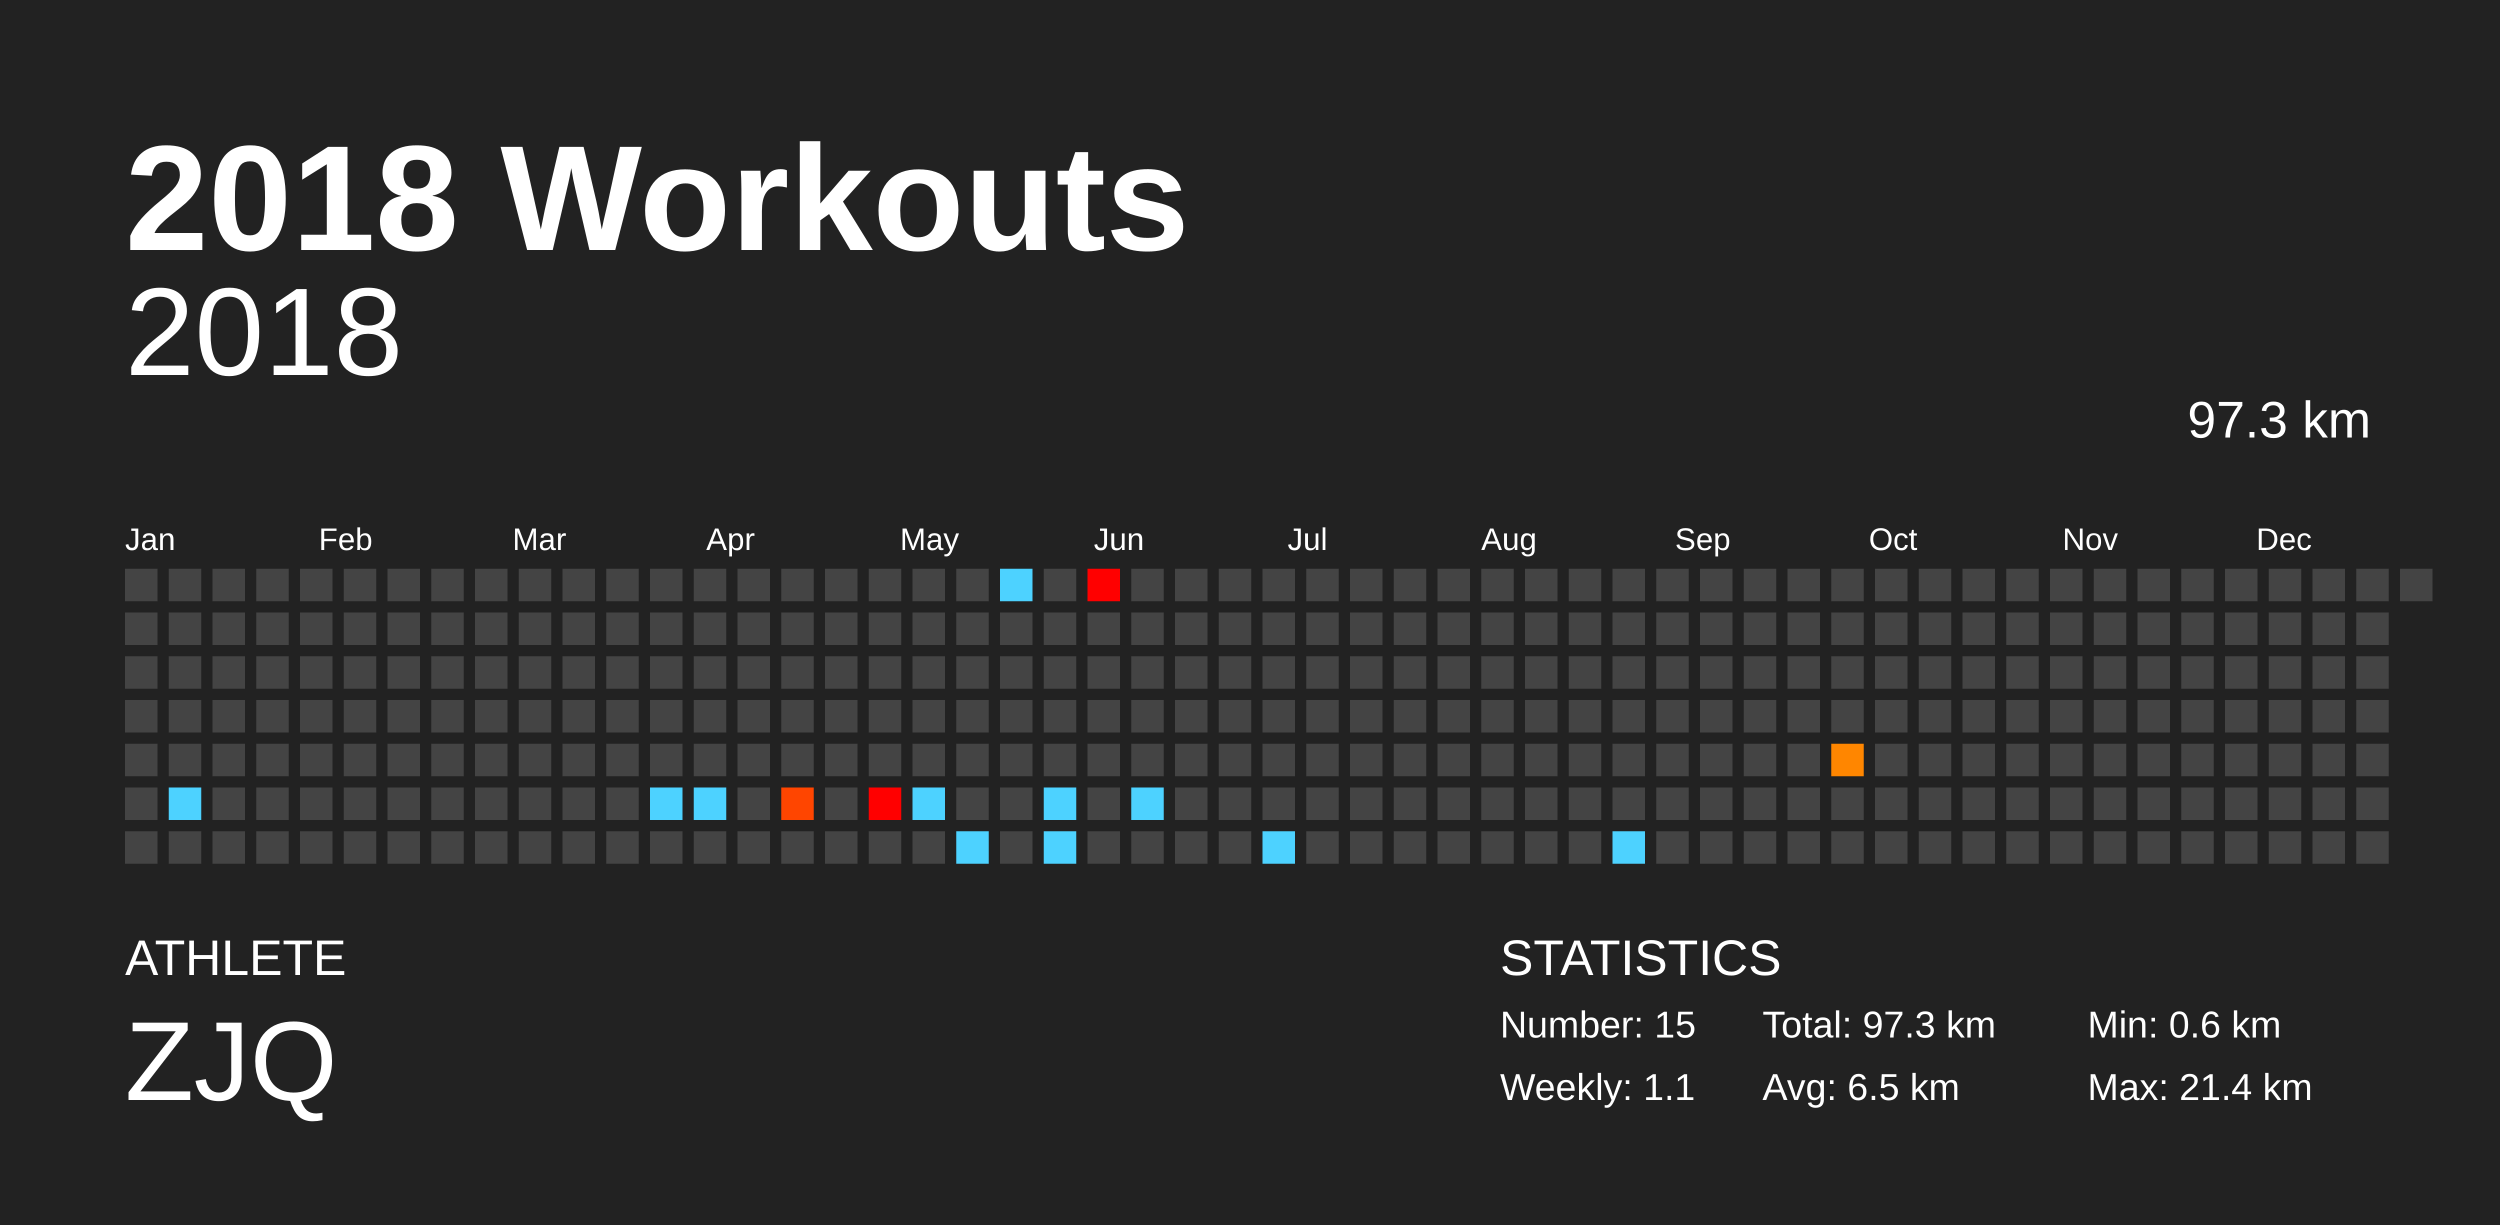
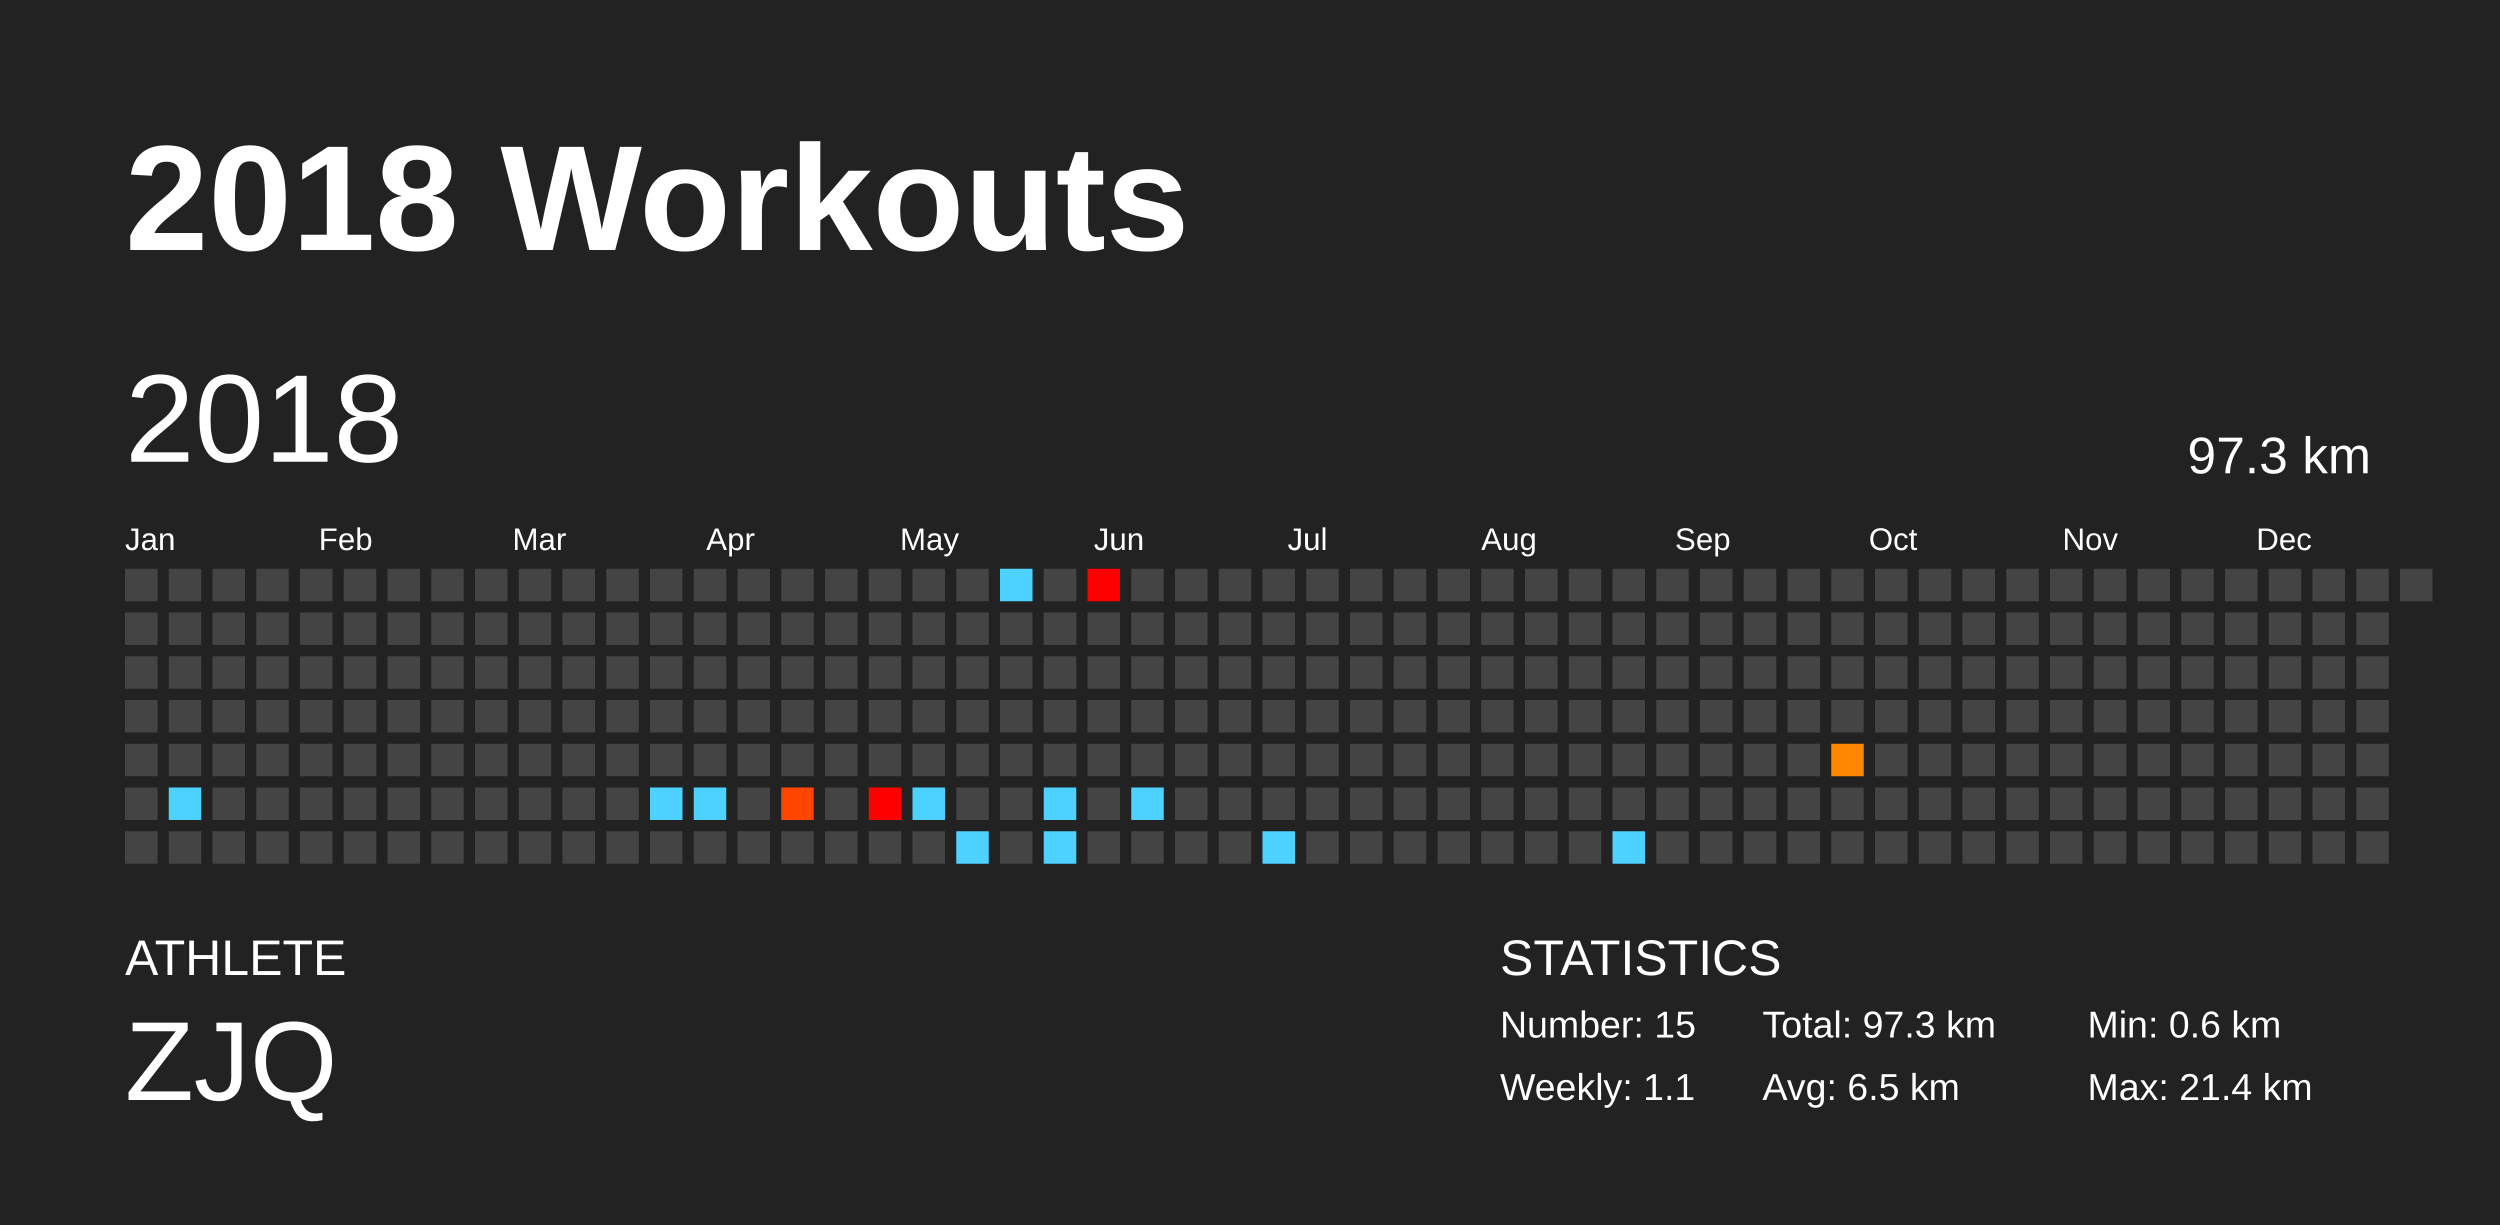
<svg xmlns="http://www.w3.org/2000/svg" baseProfile="full" height="98mm" version="1.1" viewBox="0,0,200,98" width="200mm">
  <defs />
  <rect fill="#222222" height="98" width="200" x="0" y="0" />
  <text fill="#FFFFFF" style="font-size:12px; font-family:Arial; font-weight:bold;" x="10" y="20">2018 Workouts</text>
  <text fill="#FFFFFF" style="font-size:4px; font-family:Arial" x="10" y="78">ATHLETE</text>
  <text fill="#FFFFFF" style="font-size:9px; font-family:Arial" x="10" y="88">ZJQ</text>
  <text fill="#FFFFFF" style="font-size:4px; font-family:Arial" x="120" y="78">STATISTICS</text>
  <text fill="#FFFFFF" style="font-size:3px; font-family:Arial" x="120" y="83">Number: 15</text>
  <text fill="#FFFFFF" style="font-size:3px; font-family:Arial" x="120" y="88">Weekly: 1.1</text>
  <text fill="#FFFFFF" style="font-size:3px; font-family:Arial" x="141" y="83">Total: 97.3 km</text>
  <text fill="#FFFFFF" style="font-size:3px; font-family:Arial" x="141" y="88">Avg: 6.5 km</text>
  <text fill="#FFFFFF" style="font-size:3px; font-family:Arial" x="167" y="83">Min: 0.6 km</text>
  <text fill="#FFFFFF" style="font-size:3px; font-family:Arial" x="167" y="88">Max: 21.4 km</text>
-   <text alignment-baseline="hanging" fill="#FFFFFF" style="font-size:10.0px; font-family:Arial;" x="10" y="30">2018</text>
-   <text alignment-baseline="hanging" fill="#FFFFFF" style="font-size:4.125px; font-family:Arial;" x="175" y="35">97.3 km</text>
+   <text dominant-baseline="hanging" fill="#FFFFFF" style="font-size:10.0px; font-family:Arial;" x="10" y="30">2018</text>
+   <text dominant-baseline="hanging" fill="#FFFFFF" style="font-size:4.125px; font-family:Arial;" x="175" y="35">97.3 km</text>
  <text fill="#FFFFFF" style="font-size:2.5px; font-family:Arial" x="10.0" y="44">Jan</text>
  <text fill="#FFFFFF" style="font-size:2.5px; font-family:Arial" x="25.5" y="44">Feb</text>
  <text fill="#FFFFFF" style="font-size:2.5px; font-family:Arial" x="41.0" y="44">Mar</text>
  <text fill="#FFFFFF" style="font-size:2.5px; font-family:Arial" x="56.5" y="44">Apr</text>
  <text fill="#FFFFFF" style="font-size:2.5px; font-family:Arial" x="72.0" y="44">May</text>
  <text fill="#FFFFFF" style="font-size:2.5px; font-family:Arial" x="87.5" y="44">Jun</text>
  <text fill="#FFFFFF" style="font-size:2.5px; font-family:Arial" x="103.0" y="44">Jul</text>
  <text fill="#FFFFFF" style="font-size:2.5px; font-family:Arial" x="118.5" y="44">Aug</text>
  <text fill="#FFFFFF" style="font-size:2.5px; font-family:Arial" x="134.0" y="44">Sep</text>
  <text fill="#FFFFFF" style="font-size:2.5px; font-family:Arial" x="149.5" y="44">Oct</text>
  <text fill="#FFFFFF" style="font-size:2.5px; font-family:Arial" x="165.0" y="44">Nov</text>
  <text fill="#FFFFFF" style="font-size:2.5px; font-family:Arial" x="180.5" y="44">Dec</text>
  <rect fill="#444444" height="2.6" width="2.6" x="10.0" y="45.5" />
  <rect fill="#444444" height="2.6" width="2.6" x="10.0" y="49.0" />
  <rect fill="#444444" height="2.6" width="2.6" x="10.0" y="52.5" />
  <rect fill="#444444" height="2.6" width="2.6" x="10.0" y="56.0" />
  <rect fill="#444444" height="2.6" width="2.6" x="10.0" y="59.5" />
  <rect fill="#444444" height="2.6" width="2.6" x="10.0" y="63.0" />
  <rect fill="#444444" height="2.6" width="2.6" x="10.0" y="66.5" />
  <rect fill="#444444" height="2.6" width="2.6" x="13.5" y="45.5" />
  <rect fill="#444444" height="2.6" width="2.6" x="13.5" y="49.0" />
  <rect fill="#444444" height="2.6" width="2.6" x="13.5" y="52.5" />
  <rect fill="#444444" height="2.6" width="2.6" x="13.5" y="56.0" />
  <rect fill="#444444" height="2.6" width="2.6" x="13.5" y="59.5" />
  <rect fill="#4dd2ff" height="2.6" width="2.6" x="13.5" y="63.0" />
  <rect fill="#444444" height="2.6" width="2.6" x="13.5" y="66.5" />
  <rect fill="#444444" height="2.6" width="2.6" x="17.0" y="45.5" />
  <rect fill="#444444" height="2.6" width="2.6" x="17.0" y="49.0" />
  <rect fill="#444444" height="2.6" width="2.6" x="17.0" y="52.5" />
  <rect fill="#444444" height="2.6" width="2.6" x="17.0" y="56.0" />
  <rect fill="#444444" height="2.6" width="2.6" x="17.0" y="59.5" />
  <rect fill="#444444" height="2.6" width="2.6" x="17.0" y="63.0" />
  <rect fill="#444444" height="2.6" width="2.6" x="17.0" y="66.5" />
  <rect fill="#444444" height="2.6" width="2.6" x="20.5" y="45.5" />
  <rect fill="#444444" height="2.6" width="2.6" x="20.5" y="49.0" />
  <rect fill="#444444" height="2.6" width="2.6" x="20.5" y="52.5" />
  <rect fill="#444444" height="2.6" width="2.6" x="20.5" y="56.0" />
  <rect fill="#444444" height="2.6" width="2.6" x="20.5" y="59.5" />
  <rect fill="#444444" height="2.6" width="2.6" x="20.5" y="63.0" />
  <rect fill="#444444" height="2.6" width="2.6" x="20.5" y="66.5" />
  <rect fill="#444444" height="2.6" width="2.6" x="24.0" y="45.5" />
  <rect fill="#444444" height="2.6" width="2.6" x="24.0" y="49.0" />
  <rect fill="#444444" height="2.6" width="2.6" x="24.0" y="52.5" />
  <rect fill="#444444" height="2.6" width="2.6" x="24.0" y="56.0" />
  <rect fill="#444444" height="2.6" width="2.6" x="24.0" y="59.5" />
  <rect fill="#444444" height="2.6" width="2.6" x="24.0" y="63.0" />
  <rect fill="#444444" height="2.6" width="2.6" x="24.0" y="66.5" />
  <rect fill="#444444" height="2.6" width="2.6" x="27.5" y="45.5" />
  <rect fill="#444444" height="2.6" width="2.6" x="27.5" y="49.0" />
  <rect fill="#444444" height="2.6" width="2.6" x="27.5" y="52.5" />
  <rect fill="#444444" height="2.6" width="2.6" x="27.5" y="56.0" />
  <rect fill="#444444" height="2.6" width="2.6" x="27.5" y="59.5" />
  <rect fill="#444444" height="2.6" width="2.6" x="27.5" y="63.0" />
  <rect fill="#444444" height="2.6" width="2.6" x="27.5" y="66.5" />
  <rect fill="#444444" height="2.6" width="2.6" x="31.0" y="45.5" />
  <rect fill="#444444" height="2.6" width="2.6" x="31.0" y="49.0" />
  <rect fill="#444444" height="2.6" width="2.6" x="31.0" y="52.5" />
  <rect fill="#444444" height="2.6" width="2.6" x="31.0" y="56.0" />
  <rect fill="#444444" height="2.6" width="2.6" x="31.0" y="59.5" />
  <rect fill="#444444" height="2.6" width="2.6" x="31.0" y="63.0" />
  <rect fill="#444444" height="2.6" width="2.6" x="31.0" y="66.5" />
  <rect fill="#444444" height="2.6" width="2.6" x="34.5" y="45.5" />
  <rect fill="#444444" height="2.6" width="2.6" x="34.5" y="49.0" />
  <rect fill="#444444" height="2.6" width="2.6" x="34.5" y="52.5" />
  <rect fill="#444444" height="2.6" width="2.6" x="34.5" y="56.0" />
  <rect fill="#444444" height="2.6" width="2.6" x="34.5" y="59.5" />
  <rect fill="#444444" height="2.6" width="2.6" x="34.5" y="63.0" />
  <rect fill="#444444" height="2.6" width="2.6" x="34.5" y="66.5" />
  <rect fill="#444444" height="2.6" width="2.6" x="38.0" y="45.5" />
  <rect fill="#444444" height="2.6" width="2.6" x="38.0" y="49.0" />
  <rect fill="#444444" height="2.6" width="2.6" x="38.0" y="52.5" />
  <rect fill="#444444" height="2.6" width="2.6" x="38.0" y="56.0" />
  <rect fill="#444444" height="2.6" width="2.6" x="38.0" y="59.5" />
  <rect fill="#444444" height="2.6" width="2.6" x="38.0" y="63.0" />
  <rect fill="#444444" height="2.6" width="2.6" x="38.0" y="66.5" />
  <rect fill="#444444" height="2.6" width="2.6" x="41.5" y="45.5" />
  <rect fill="#444444" height="2.6" width="2.6" x="41.5" y="49.0" />
  <rect fill="#444444" height="2.6" width="2.6" x="41.5" y="52.5" />
  <rect fill="#444444" height="2.6" width="2.6" x="41.5" y="56.0" />
  <rect fill="#444444" height="2.6" width="2.6" x="41.5" y="59.5" />
  <rect fill="#444444" height="2.6" width="2.6" x="41.5" y="63.0" />
  <rect fill="#444444" height="2.6" width="2.6" x="41.5" y="66.5" />
  <rect fill="#444444" height="2.6" width="2.6" x="45.0" y="45.5" />
  <rect fill="#444444" height="2.6" width="2.6" x="45.0" y="49.0" />
  <rect fill="#444444" height="2.6" width="2.6" x="45.0" y="52.5" />
  <rect fill="#444444" height="2.6" width="2.6" x="45.0" y="56.0" />
  <rect fill="#444444" height="2.6" width="2.6" x="45.0" y="59.5" />
  <rect fill="#444444" height="2.6" width="2.6" x="45.0" y="63.0" />
  <rect fill="#444444" height="2.6" width="2.6" x="45.0" y="66.5" />
  <rect fill="#444444" height="2.6" width="2.6" x="48.5" y="45.5" />
  <rect fill="#444444" height="2.6" width="2.6" x="48.5" y="49.0" />
  <rect fill="#444444" height="2.6" width="2.6" x="48.5" y="52.5" />
  <rect fill="#444444" height="2.6" width="2.6" x="48.5" y="56.0" />
  <rect fill="#444444" height="2.6" width="2.6" x="48.5" y="59.5" />
  <rect fill="#444444" height="2.6" width="2.6" x="48.5" y="63.0" />
  <rect fill="#444444" height="2.6" width="2.6" x="48.5" y="66.5" />
  <rect fill="#444444" height="2.6" width="2.6" x="52.0" y="45.5" />
  <rect fill="#444444" height="2.6" width="2.6" x="52.0" y="49.0" />
  <rect fill="#444444" height="2.6" width="2.6" x="52.0" y="52.5" />
  <rect fill="#444444" height="2.6" width="2.6" x="52.0" y="56.0" />
  <rect fill="#444444" height="2.6" width="2.6" x="52.0" y="59.5" />
  <rect fill="#4dd2ff" height="2.6" width="2.6" x="52.0" y="63.0" />
  <rect fill="#444444" height="2.6" width="2.6" x="52.0" y="66.5" />
  <rect fill="#444444" height="2.6" width="2.6" x="55.5" y="45.5" />
  <rect fill="#444444" height="2.6" width="2.6" x="55.5" y="49.0" />
  <rect fill="#444444" height="2.6" width="2.6" x="55.5" y="52.5" />
  <rect fill="#444444" height="2.6" width="2.6" x="55.5" y="56.0" />
  <rect fill="#444444" height="2.6" width="2.6" x="55.5" y="59.5" />
  <rect fill="#4dd2ff" height="2.6" width="2.6" x="55.5" y="63.0" />
  <rect fill="#444444" height="2.6" width="2.6" x="55.5" y="66.5" />
  <rect fill="#444444" height="2.6" width="2.6" x="59.0" y="45.5" />
  <rect fill="#444444" height="2.6" width="2.6" x="59.0" y="49.0" />
  <rect fill="#444444" height="2.6" width="2.6" x="59.0" y="52.5" />
  <rect fill="#444444" height="2.6" width="2.6" x="59.0" y="56.0" />
  <rect fill="#444444" height="2.6" width="2.6" x="59.0" y="59.5" />
  <rect fill="#444444" height="2.6" width="2.6" x="59.0" y="63.0" />
  <rect fill="#444444" height="2.6" width="2.6" x="59.0" y="66.5" />
  <rect fill="#444444" height="2.6" width="2.6" x="62.5" y="45.5" />
  <rect fill="#444444" height="2.6" width="2.6" x="62.5" y="49.0" />
  <rect fill="#444444" height="2.6" width="2.6" x="62.5" y="52.5" />
  <rect fill="#444444" height="2.6" width="2.6" x="62.5" y="56.0" />
  <rect fill="#444444" height="2.6" width="2.6" x="62.5" y="59.5" />
  <rect fill="#ff4500" height="2.6" width="2.6" x="62.5" y="63.0" />
  <rect fill="#444444" height="2.6" width="2.6" x="62.5" y="66.5" />
  <rect fill="#444444" height="2.6" width="2.6" x="66.0" y="45.5" />
  <rect fill="#444444" height="2.6" width="2.6" x="66.0" y="49.0" />
  <rect fill="#444444" height="2.6" width="2.6" x="66.0" y="52.5" />
  <rect fill="#444444" height="2.6" width="2.6" x="66.0" y="56.0" />
  <rect fill="#444444" height="2.6" width="2.6" x="66.0" y="59.5" />
  <rect fill="#444444" height="2.6" width="2.6" x="66.0" y="63.0" />
  <rect fill="#444444" height="2.6" width="2.6" x="66.0" y="66.5" />
  <rect fill="#444444" height="2.6" width="2.6" x="69.5" y="45.5" />
  <rect fill="#444444" height="2.6" width="2.6" x="69.5" y="49.0" />
  <rect fill="#444444" height="2.6" width="2.6" x="69.5" y="52.5" />
  <rect fill="#444444" height="2.6" width="2.6" x="69.5" y="56.0" />
  <rect fill="#444444" height="2.6" width="2.6" x="69.5" y="59.5" />
  <rect fill="red" height="2.6" width="2.6" x="69.5" y="63.0" />
  <rect fill="#444444" height="2.6" width="2.6" x="69.5" y="66.5" />
  <rect fill="#444444" height="2.6" width="2.6" x="73.0" y="45.5" />
  <rect fill="#444444" height="2.6" width="2.6" x="73.0" y="49.0" />
  <rect fill="#444444" height="2.6" width="2.6" x="73.0" y="52.5" />
  <rect fill="#444444" height="2.6" width="2.6" x="73.0" y="56.0" />
  <rect fill="#444444" height="2.6" width="2.6" x="73.0" y="59.5" />
  <rect fill="#4dd2ff" height="2.6" width="2.6" x="73.0" y="63.0" />
  <rect fill="#444444" height="2.6" width="2.6" x="73.0" y="66.5" />
  <rect fill="#444444" height="2.6" width="2.6" x="76.5" y="45.5" />
  <rect fill="#444444" height="2.6" width="2.6" x="76.5" y="49.0" />
  <rect fill="#444444" height="2.6" width="2.6" x="76.5" y="52.5" />
  <rect fill="#444444" height="2.6" width="2.6" x="76.5" y="56.0" />
  <rect fill="#444444" height="2.6" width="2.6" x="76.5" y="59.5" />
  <rect fill="#444444" height="2.6" width="2.6" x="76.5" y="63.0" />
  <rect fill="#4dd2ff" height="2.6" width="2.6" x="76.5" y="66.5" />
  <rect fill="#4dd2ff" height="2.6" width="2.6" x="80.0" y="45.5" />
  <rect fill="#444444" height="2.6" width="2.6" x="80.0" y="49.0" />
  <rect fill="#444444" height="2.6" width="2.6" x="80.0" y="52.5" />
  <rect fill="#444444" height="2.6" width="2.6" x="80.0" y="56.0" />
  <rect fill="#444444" height="2.6" width="2.6" x="80.0" y="59.5" />
  <rect fill="#444444" height="2.6" width="2.6" x="80.0" y="63.0" />
  <rect fill="#444444" height="2.6" width="2.6" x="80.0" y="66.5" />
  <rect fill="#444444" height="2.6" width="2.6" x="83.5" y="45.5" />
  <rect fill="#444444" height="2.6" width="2.6" x="83.5" y="49.0" />
  <rect fill="#444444" height="2.6" width="2.6" x="83.5" y="52.5" />
  <rect fill="#444444" height="2.6" width="2.6" x="83.5" y="56.0" />
  <rect fill="#444444" height="2.6" width="2.6" x="83.5" y="59.5" />
  <rect fill="#4dd2ff" height="2.6" width="2.6" x="83.5" y="63.0" />
  <rect fill="#4dd2ff" height="2.6" width="2.6" x="83.5" y="66.5" />
  <rect fill="red" height="2.6" width="2.6" x="87.0" y="45.5" />
  <rect fill="#444444" height="2.6" width="2.6" x="87.0" y="49.0" />
  <rect fill="#444444" height="2.6" width="2.6" x="87.0" y="52.5" />
  <rect fill="#444444" height="2.6" width="2.6" x="87.0" y="56.0" />
  <rect fill="#444444" height="2.6" width="2.6" x="87.0" y="59.5" />
  <rect fill="#444444" height="2.6" width="2.6" x="87.0" y="63.0" />
  <rect fill="#444444" height="2.6" width="2.6" x="87.0" y="66.5" />
  <rect fill="#444444" height="2.6" width="2.6" x="90.5" y="45.5" />
  <rect fill="#444444" height="2.6" width="2.6" x="90.5" y="49.0" />
  <rect fill="#444444" height="2.6" width="2.6" x="90.5" y="52.5" />
  <rect fill="#444444" height="2.6" width="2.6" x="90.5" y="56.0" />
  <rect fill="#444444" height="2.6" width="2.6" x="90.5" y="59.5" />
  <rect fill="#4dd2ff" height="2.6" width="2.6" x="90.5" y="63.0" />
  <rect fill="#444444" height="2.6" width="2.6" x="90.5" y="66.5" />
  <rect fill="#444444" height="2.6" width="2.6" x="94.0" y="45.5" />
  <rect fill="#444444" height="2.6" width="2.6" x="94.0" y="49.0" />
  <rect fill="#444444" height="2.6" width="2.6" x="94.0" y="52.5" />
  <rect fill="#444444" height="2.6" width="2.6" x="94.0" y="56.0" />
  <rect fill="#444444" height="2.6" width="2.6" x="94.0" y="59.5" />
  <rect fill="#444444" height="2.6" width="2.6" x="94.0" y="63.0" />
  <rect fill="#444444" height="2.6" width="2.6" x="94.0" y="66.5" />
  <rect fill="#444444" height="2.6" width="2.6" x="97.5" y="45.5" />
  <rect fill="#444444" height="2.6" width="2.6" x="97.5" y="49.0" />
  <rect fill="#444444" height="2.6" width="2.6" x="97.5" y="52.5" />
  <rect fill="#444444" height="2.6" width="2.6" x="97.5" y="56.0" />
  <rect fill="#444444" height="2.6" width="2.6" x="97.5" y="59.5" />
  <rect fill="#444444" height="2.6" width="2.6" x="97.5" y="63.0" />
  <rect fill="#444444" height="2.6" width="2.6" x="97.5" y="66.5" />
  <rect fill="#444444" height="2.6" width="2.6" x="101.0" y="45.5" />
  <rect fill="#444444" height="2.6" width="2.6" x="101.0" y="49.0" />
  <rect fill="#444444" height="2.6" width="2.6" x="101.0" y="52.5" />
  <rect fill="#444444" height="2.6" width="2.6" x="101.0" y="56.0" />
  <rect fill="#444444" height="2.6" width="2.6" x="101.0" y="59.5" />
  <rect fill="#444444" height="2.6" width="2.6" x="101.0" y="63.0" />
  <rect fill="#4dd2ff" height="2.6" width="2.6" x="101.0" y="66.5" />
  <rect fill="#444444" height="2.6" width="2.6" x="104.5" y="45.5" />
  <rect fill="#444444" height="2.6" width="2.6" x="104.5" y="49.0" />
  <rect fill="#444444" height="2.6" width="2.6" x="104.5" y="52.5" />
  <rect fill="#444444" height="2.6" width="2.6" x="104.5" y="56.0" />
  <rect fill="#444444" height="2.6" width="2.6" x="104.5" y="59.5" />
  <rect fill="#444444" height="2.6" width="2.6" x="104.5" y="63.0" />
  <rect fill="#444444" height="2.6" width="2.6" x="104.5" y="66.5" />
  <rect fill="#444444" height="2.6" width="2.6" x="108.0" y="45.5" />
  <rect fill="#444444" height="2.6" width="2.6" x="108.0" y="49.0" />
  <rect fill="#444444" height="2.6" width="2.6" x="108.0" y="52.5" />
  <rect fill="#444444" height="2.6" width="2.6" x="108.0" y="56.0" />
  <rect fill="#444444" height="2.6" width="2.6" x="108.0" y="59.5" />
  <rect fill="#444444" height="2.6" width="2.6" x="108.0" y="63.0" />
  <rect fill="#444444" height="2.6" width="2.6" x="108.0" y="66.5" />
  <rect fill="#444444" height="2.6" width="2.6" x="111.5" y="45.5" />
  <rect fill="#444444" height="2.6" width="2.6" x="111.5" y="49.0" />
  <rect fill="#444444" height="2.6" width="2.6" x="111.5" y="52.5" />
  <rect fill="#444444" height="2.6" width="2.6" x="111.5" y="56.0" />
  <rect fill="#444444" height="2.6" width="2.6" x="111.5" y="59.5" />
  <rect fill="#444444" height="2.6" width="2.6" x="111.5" y="63.0" />
  <rect fill="#444444" height="2.6" width="2.6" x="111.5" y="66.5" />
  <rect fill="#444444" height="2.6" width="2.6" x="115.0" y="45.5" />
  <rect fill="#444444" height="2.6" width="2.6" x="115.0" y="49.0" />
  <rect fill="#444444" height="2.6" width="2.6" x="115.0" y="52.5" />
  <rect fill="#444444" height="2.6" width="2.6" x="115.0" y="56.0" />
  <rect fill="#444444" height="2.6" width="2.6" x="115.0" y="59.5" />
  <rect fill="#444444" height="2.6" width="2.6" x="115.0" y="63.0" />
  <rect fill="#444444" height="2.6" width="2.6" x="115.0" y="66.5" />
  <rect fill="#444444" height="2.6" width="2.6" x="118.5" y="45.5" />
  <rect fill="#444444" height="2.6" width="2.6" x="118.5" y="49.0" />
  <rect fill="#444444" height="2.6" width="2.6" x="118.5" y="52.5" />
  <rect fill="#444444" height="2.6" width="2.6" x="118.5" y="56.0" />
  <rect fill="#444444" height="2.6" width="2.6" x="118.5" y="59.5" />
  <rect fill="#444444" height="2.6" width="2.6" x="118.5" y="63.0" />
  <rect fill="#444444" height="2.6" width="2.6" x="118.5" y="66.5" />
  <rect fill="#444444" height="2.6" width="2.6" x="122.0" y="45.5" />
  <rect fill="#444444" height="2.6" width="2.6" x="122.0" y="49.0" />
  <rect fill="#444444" height="2.6" width="2.6" x="122.0" y="52.5" />
  <rect fill="#444444" height="2.6" width="2.6" x="122.0" y="56.0" />
  <rect fill="#444444" height="2.6" width="2.6" x="122.0" y="59.5" />
  <rect fill="#444444" height="2.6" width="2.6" x="122.0" y="63.0" />
  <rect fill="#444444" height="2.6" width="2.6" x="122.0" y="66.5" />
  <rect fill="#444444" height="2.6" width="2.6" x="125.5" y="45.5" />
  <rect fill="#444444" height="2.6" width="2.6" x="125.5" y="49.0" />
  <rect fill="#444444" height="2.6" width="2.6" x="125.5" y="52.5" />
  <rect fill="#444444" height="2.6" width="2.6" x="125.5" y="56.0" />
  <rect fill="#444444" height="2.6" width="2.6" x="125.5" y="59.5" />
  <rect fill="#444444" height="2.6" width="2.6" x="125.5" y="63.0" />
  <rect fill="#444444" height="2.6" width="2.6" x="125.5" y="66.5" />
  <rect fill="#444444" height="2.6" width="2.6" x="129.0" y="45.5" />
  <rect fill="#444444" height="2.6" width="2.6" x="129.0" y="49.0" />
  <rect fill="#444444" height="2.6" width="2.6" x="129.0" y="52.5" />
  <rect fill="#444444" height="2.6" width="2.6" x="129.0" y="56.0" />
  <rect fill="#444444" height="2.6" width="2.6" x="129.0" y="59.5" />
  <rect fill="#444444" height="2.6" width="2.6" x="129.0" y="63.0" />
  <rect fill="#4dd2ff" height="2.6" width="2.6" x="129.0" y="66.5" />
  <rect fill="#444444" height="2.6" width="2.6" x="132.5" y="45.5" />
  <rect fill="#444444" height="2.6" width="2.6" x="132.5" y="49.0" />
  <rect fill="#444444" height="2.6" width="2.6" x="132.5" y="52.5" />
  <rect fill="#444444" height="2.6" width="2.6" x="132.5" y="56.0" />
  <rect fill="#444444" height="2.6" width="2.6" x="132.5" y="59.5" />
  <rect fill="#444444" height="2.6" width="2.6" x="132.5" y="63.0" />
  <rect fill="#444444" height="2.6" width="2.6" x="132.5" y="66.5" />
  <rect fill="#444444" height="2.6" width="2.6" x="136.0" y="45.5" />
  <rect fill="#444444" height="2.6" width="2.6" x="136.0" y="49.0" />
  <rect fill="#444444" height="2.6" width="2.6" x="136.0" y="52.5" />
  <rect fill="#444444" height="2.6" width="2.6" x="136.0" y="56.0" />
  <rect fill="#444444" height="2.6" width="2.6" x="136.0" y="59.5" />
  <rect fill="#444444" height="2.6" width="2.6" x="136.0" y="63.0" />
  <rect fill="#444444" height="2.6" width="2.6" x="136.0" y="66.5" />
  <rect fill="#444444" height="2.6" width="2.6" x="139.5" y="45.5" />
  <rect fill="#444444" height="2.6" width="2.6" x="139.5" y="49.0" />
  <rect fill="#444444" height="2.6" width="2.6" x="139.5" y="52.5" />
  <rect fill="#444444" height="2.6" width="2.6" x="139.5" y="56.0" />
  <rect fill="#444444" height="2.6" width="2.6" x="139.5" y="59.5" />
  <rect fill="#444444" height="2.6" width="2.6" x="139.5" y="63.0" />
  <rect fill="#444444" height="2.6" width="2.6" x="139.5" y="66.5" />
  <rect fill="#444444" height="2.6" width="2.6" x="143.0" y="45.5" />
  <rect fill="#444444" height="2.6" width="2.6" x="143.0" y="49.0" />
  <rect fill="#444444" height="2.6" width="2.6" x="143.0" y="52.5" />
  <rect fill="#444444" height="2.6" width="2.6" x="143.0" y="56.0" />
  <rect fill="#444444" height="2.6" width="2.6" x="143.0" y="59.5" />
  <rect fill="#444444" height="2.6" width="2.6" x="143.0" y="63.0" />
  <rect fill="#444444" height="2.6" width="2.6" x="143.0" y="66.5" />
  <rect fill="#444444" height="2.6" width="2.6" x="146.5" y="45.5" />
  <rect fill="#444444" height="2.6" width="2.6" x="146.5" y="49.0" />
  <rect fill="#444444" height="2.6" width="2.6" x="146.5" y="52.5" />
  <rect fill="#444444" height="2.6" width="2.6" x="146.5" y="56.0" />
  <rect fill="#ff8600" height="2.6" width="2.6" x="146.5" y="59.5" />
  <rect fill="#444444" height="2.6" width="2.6" x="146.5" y="63.0" />
  <rect fill="#444444" height="2.6" width="2.6" x="146.5" y="66.5" />
  <rect fill="#444444" height="2.6" width="2.6" x="150.0" y="45.5" />
  <rect fill="#444444" height="2.6" width="2.6" x="150.0" y="49.0" />
  <rect fill="#444444" height="2.6" width="2.6" x="150.0" y="52.5" />
  <rect fill="#444444" height="2.6" width="2.6" x="150.0" y="56.0" />
  <rect fill="#444444" height="2.6" width="2.6" x="150.0" y="59.5" />
  <rect fill="#444444" height="2.6" width="2.6" x="150.0" y="63.0" />
  <rect fill="#444444" height="2.6" width="2.6" x="150.0" y="66.5" />
  <rect fill="#444444" height="2.6" width="2.6" x="153.5" y="45.5" />
  <rect fill="#444444" height="2.6" width="2.6" x="153.5" y="49.0" />
  <rect fill="#444444" height="2.6" width="2.6" x="153.5" y="52.5" />
  <rect fill="#444444" height="2.6" width="2.6" x="153.5" y="56.0" />
  <rect fill="#444444" height="2.6" width="2.6" x="153.5" y="59.5" />
  <rect fill="#444444" height="2.6" width="2.6" x="153.5" y="63.0" />
  <rect fill="#444444" height="2.6" width="2.6" x="153.5" y="66.5" />
  <rect fill="#444444" height="2.6" width="2.6" x="157.0" y="45.5" />
  <rect fill="#444444" height="2.6" width="2.6" x="157.0" y="49.0" />
  <rect fill="#444444" height="2.6" width="2.6" x="157.0" y="52.5" />
  <rect fill="#444444" height="2.6" width="2.6" x="157.0" y="56.0" />
  <rect fill="#444444" height="2.6" width="2.6" x="157.0" y="59.5" />
  <rect fill="#444444" height="2.6" width="2.6" x="157.0" y="63.0" />
  <rect fill="#444444" height="2.6" width="2.6" x="157.0" y="66.5" />
  <rect fill="#444444" height="2.6" width="2.6" x="160.5" y="45.5" />
  <rect fill="#444444" height="2.6" width="2.6" x="160.5" y="49.0" />
  <rect fill="#444444" height="2.6" width="2.6" x="160.5" y="52.5" />
  <rect fill="#444444" height="2.6" width="2.6" x="160.5" y="56.0" />
  <rect fill="#444444" height="2.6" width="2.6" x="160.5" y="59.5" />
  <rect fill="#444444" height="2.6" width="2.6" x="160.5" y="63.0" />
  <rect fill="#444444" height="2.6" width="2.6" x="160.5" y="66.5" />
  <rect fill="#444444" height="2.6" width="2.6" x="164.0" y="45.5" />
  <rect fill="#444444" height="2.6" width="2.6" x="164.0" y="49.0" />
  <rect fill="#444444" height="2.6" width="2.6" x="164.0" y="52.5" />
  <rect fill="#444444" height="2.6" width="2.6" x="164.0" y="56.0" />
  <rect fill="#444444" height="2.6" width="2.6" x="164.0" y="59.5" />
  <rect fill="#444444" height="2.6" width="2.6" x="164.0" y="63.0" />
  <rect fill="#444444" height="2.6" width="2.6" x="164.0" y="66.5" />
  <rect fill="#444444" height="2.6" width="2.6" x="167.5" y="45.5" />
  <rect fill="#444444" height="2.6" width="2.6" x="167.5" y="49.0" />
  <rect fill="#444444" height="2.6" width="2.6" x="167.5" y="52.5" />
  <rect fill="#444444" height="2.6" width="2.6" x="167.5" y="56.0" />
  <rect fill="#444444" height="2.6" width="2.6" x="167.5" y="59.5" />
  <rect fill="#444444" height="2.6" width="2.6" x="167.5" y="63.0" />
  <rect fill="#444444" height="2.6" width="2.6" x="167.5" y="66.5" />
  <rect fill="#444444" height="2.6" width="2.6" x="171.0" y="45.5" />
  <rect fill="#444444" height="2.6" width="2.6" x="171.0" y="49.0" />
  <rect fill="#444444" height="2.6" width="2.6" x="171.0" y="52.5" />
  <rect fill="#444444" height="2.6" width="2.6" x="171.0" y="56.0" />
  <rect fill="#444444" height="2.6" width="2.6" x="171.0" y="59.5" />
  <rect fill="#444444" height="2.6" width="2.6" x="171.0" y="63.0" />
  <rect fill="#444444" height="2.6" width="2.6" x="171.0" y="66.5" />
  <rect fill="#444444" height="2.6" width="2.6" x="174.5" y="45.5" />
  <rect fill="#444444" height="2.6" width="2.6" x="174.5" y="49.0" />
  <rect fill="#444444" height="2.6" width="2.6" x="174.5" y="52.5" />
  <rect fill="#444444" height="2.6" width="2.6" x="174.5" y="56.0" />
  <rect fill="#444444" height="2.6" width="2.6" x="174.5" y="59.5" />
  <rect fill="#444444" height="2.6" width="2.6" x="174.5" y="63.0" />
  <rect fill="#444444" height="2.6" width="2.6" x="174.5" y="66.5" />
  <rect fill="#444444" height="2.6" width="2.6" x="178.0" y="45.5" />
  <rect fill="#444444" height="2.6" width="2.6" x="178.0" y="49.0" />
  <rect fill="#444444" height="2.6" width="2.6" x="178.0" y="52.5" />
  <rect fill="#444444" height="2.6" width="2.6" x="178.0" y="56.0" />
  <rect fill="#444444" height="2.6" width="2.6" x="178.0" y="59.5" />
  <rect fill="#444444" height="2.6" width="2.6" x="178.0" y="63.0" />
  <rect fill="#444444" height="2.6" width="2.6" x="178.0" y="66.5" />
  <rect fill="#444444" height="2.6" width="2.6" x="181.5" y="45.5" />
  <rect fill="#444444" height="2.6" width="2.6" x="181.5" y="49.0" />
  <rect fill="#444444" height="2.6" width="2.6" x="181.5" y="52.5" />
  <rect fill="#444444" height="2.6" width="2.6" x="181.5" y="56.0" />
  <rect fill="#444444" height="2.6" width="2.6" x="181.5" y="59.5" />
  <rect fill="#444444" height="2.6" width="2.6" x="181.5" y="63.0" />
  <rect fill="#444444" height="2.6" width="2.6" x="181.5" y="66.5" />
  <rect fill="#444444" height="2.6" width="2.6" x="185.0" y="45.5" />
  <rect fill="#444444" height="2.6" width="2.6" x="185.0" y="49.0" />
  <rect fill="#444444" height="2.6" width="2.6" x="185.0" y="52.5" />
  <rect fill="#444444" height="2.6" width="2.6" x="185.0" y="56.0" />
  <rect fill="#444444" height="2.6" width="2.6" x="185.0" y="59.5" />
  <rect fill="#444444" height="2.6" width="2.6" x="185.0" y="63.0" />
  <rect fill="#444444" height="2.6" width="2.6" x="185.0" y="66.5" />
  <rect fill="#444444" height="2.6" width="2.6" x="188.5" y="45.5" />
  <rect fill="#444444" height="2.6" width="2.6" x="188.5" y="49.0" />
  <rect fill="#444444" height="2.6" width="2.6" x="188.5" y="52.5" />
  <rect fill="#444444" height="2.6" width="2.6" x="188.5" y="56.0" />
  <rect fill="#444444" height="2.6" width="2.6" x="188.5" y="59.5" />
  <rect fill="#444444" height="2.6" width="2.6" x="188.5" y="63.0" />
  <rect fill="#444444" height="2.6" width="2.6" x="188.5" y="66.5" />
  <rect fill="#444444" height="2.6" width="2.6" x="192.0" y="45.5" />
</svg>
